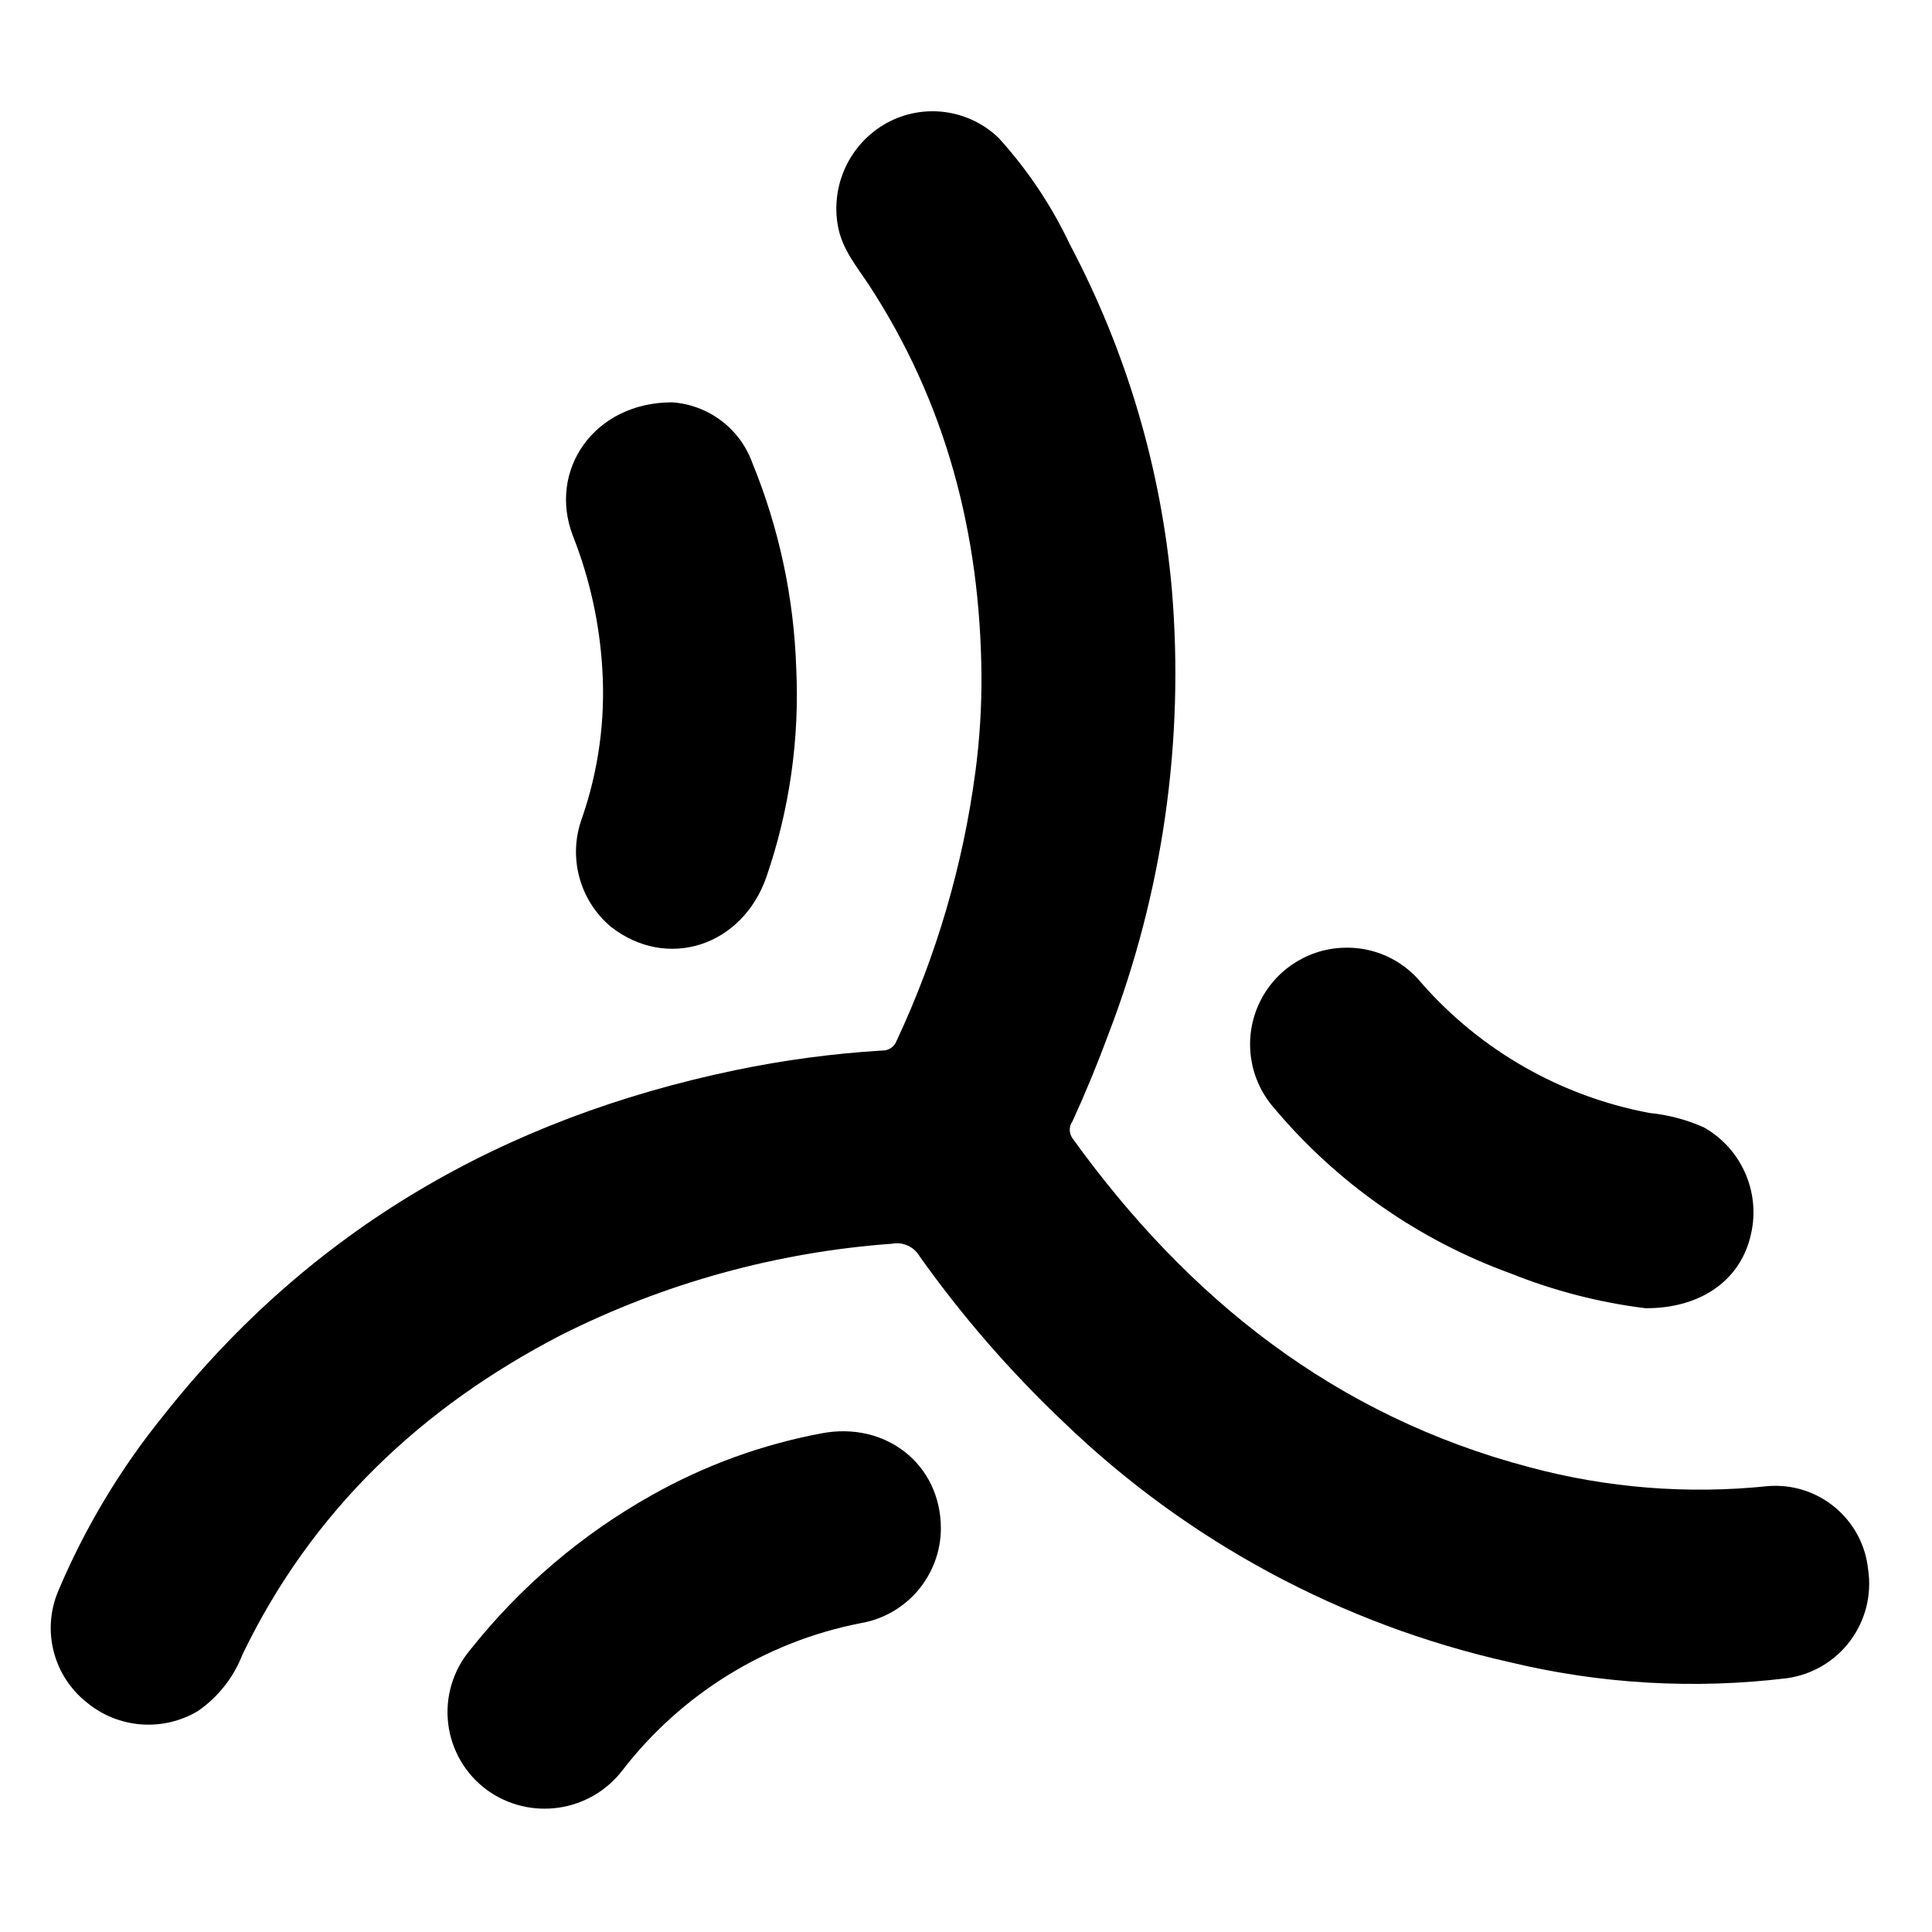
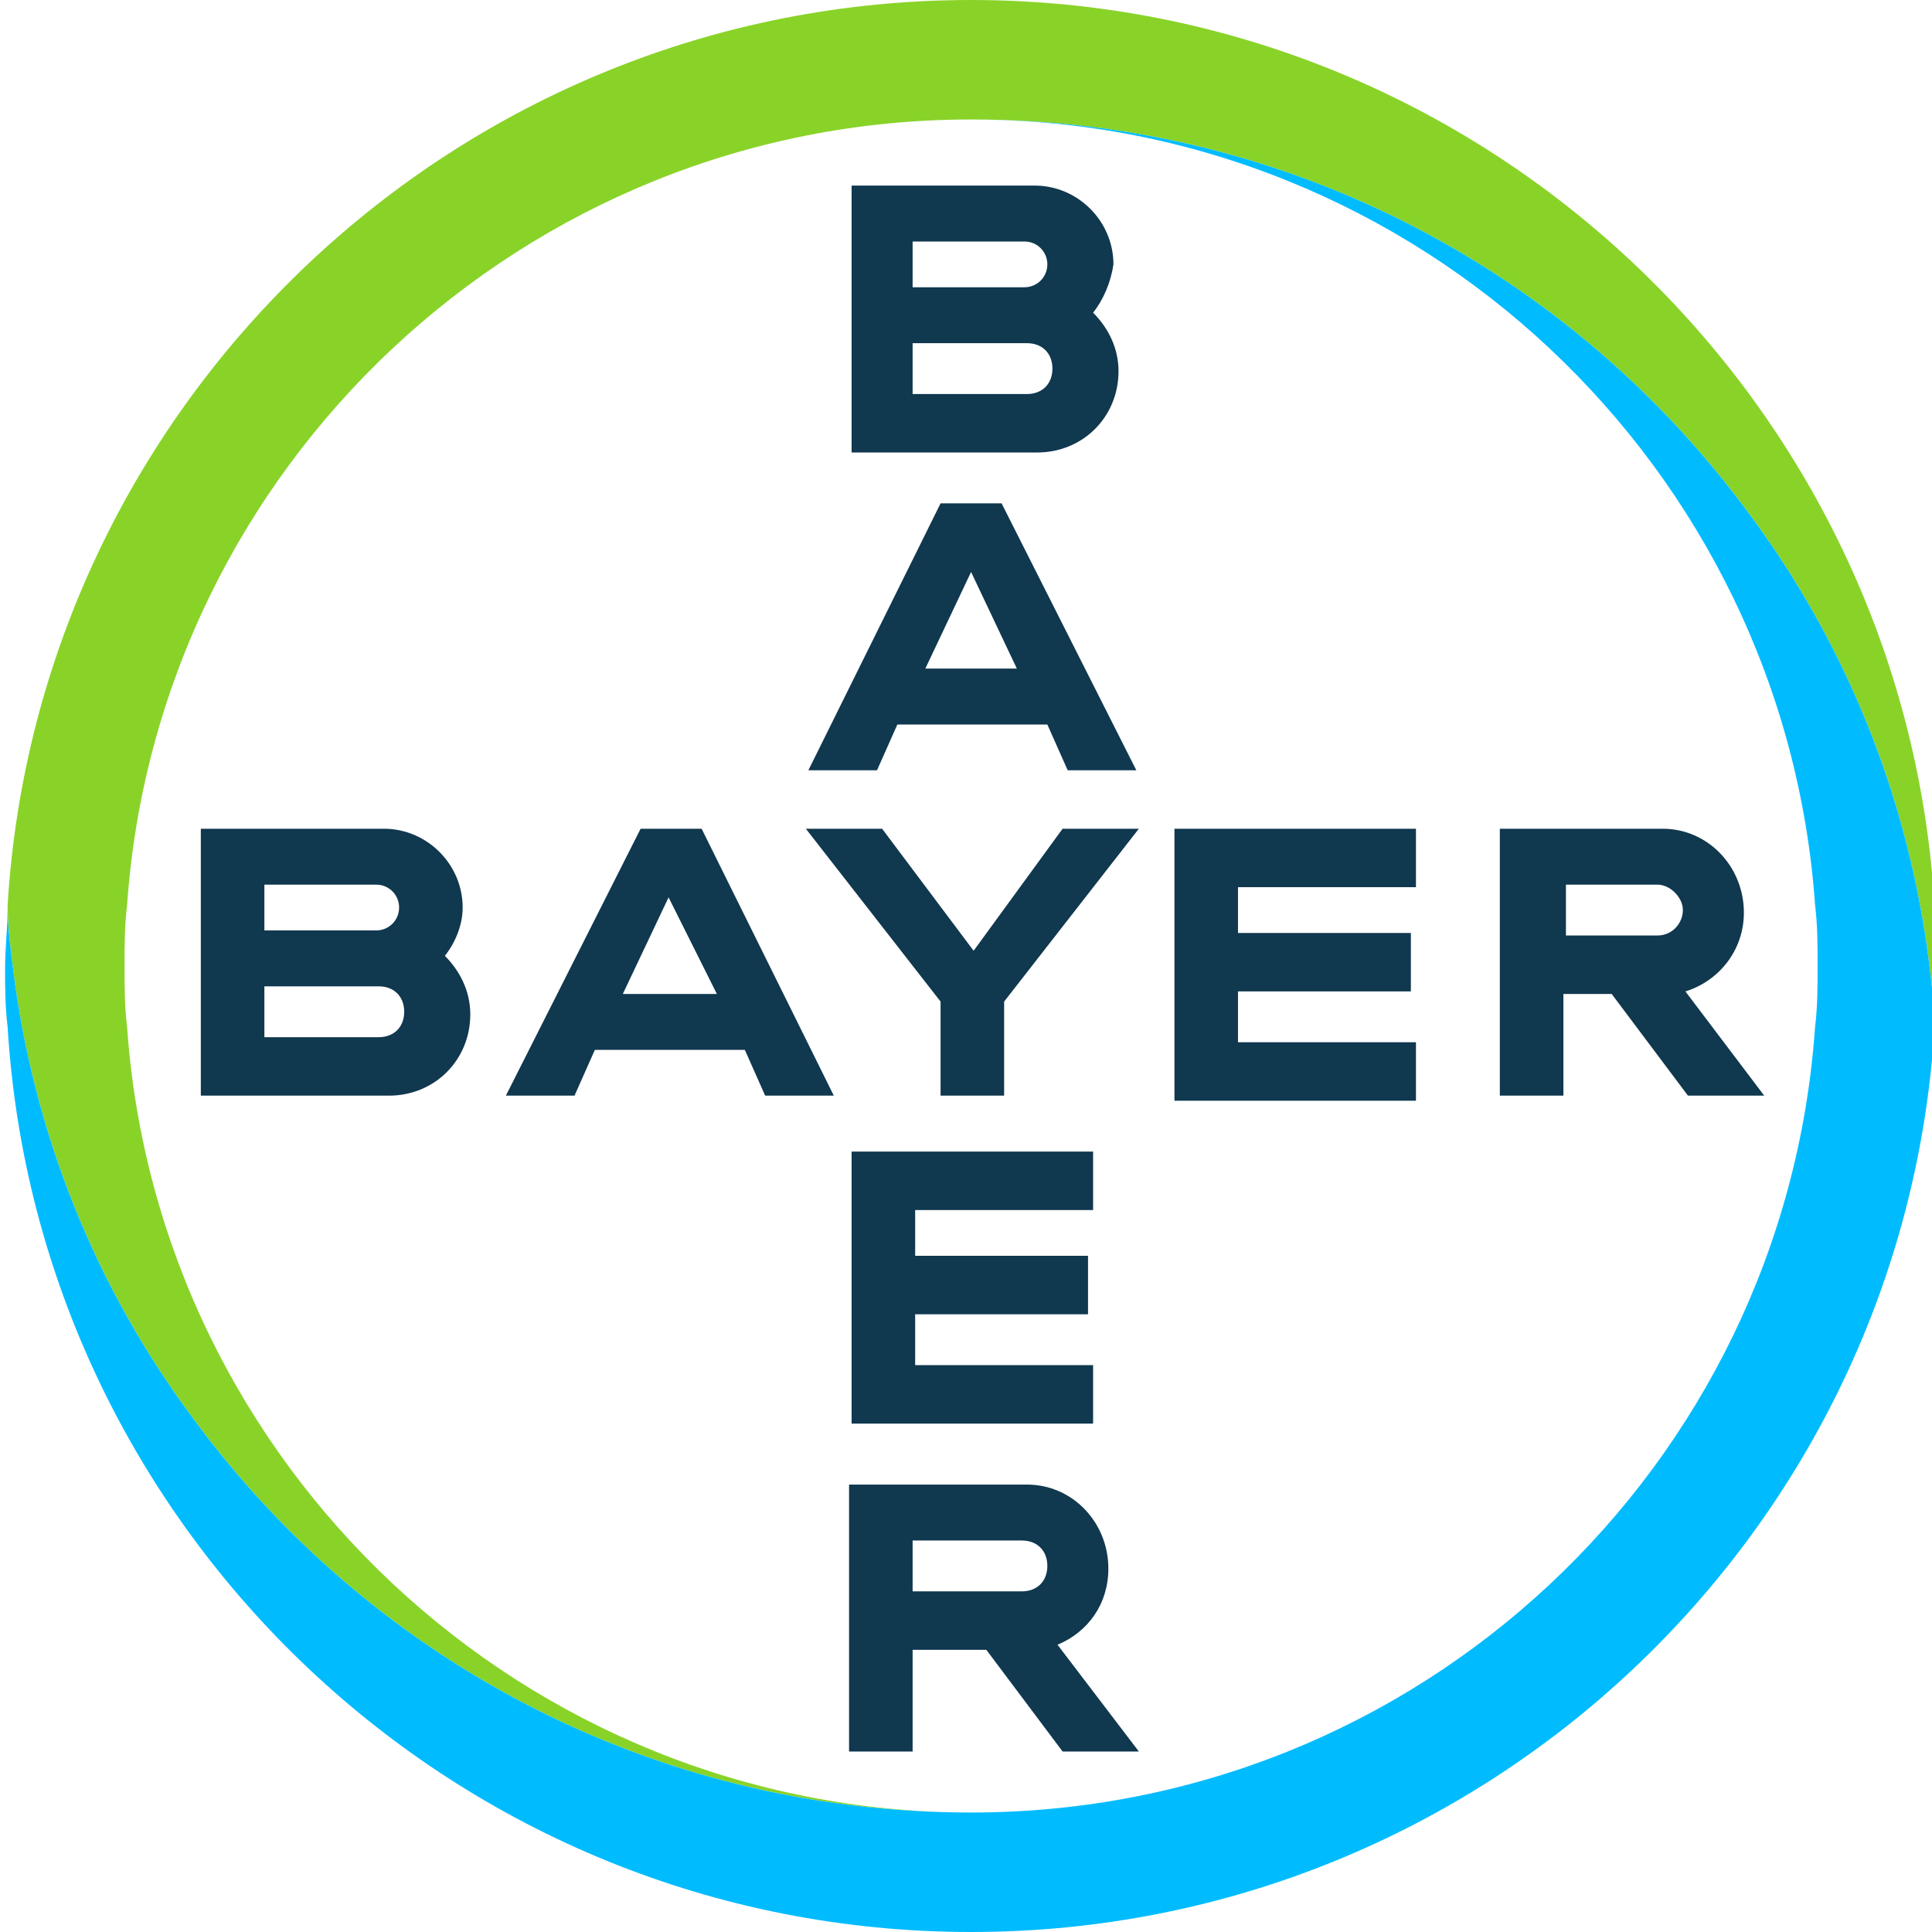
- <svg xmlns="http://www.w3.org/2000/svg" viewBox="0 0 160 160">
-   <path d="M81.28 55.9c-.1-11.67-2.93-22.55-9.37-32.38-1-1.5-2.14-2.86-2.5-4.71a8.1 8.1 0 014-8.61 7.89 7.89 0 019.3 1.23 35.999 35.999 0 015.9 8.83 75.18 75.18 0 018.44 28.58 83.211 83.211 0 01-5.23 36.74 102.983 102.983 0 01-3 7.28 1.2 1.2 0 000 1.41c9.58 13.3 21.76 23 37.85 27.24a54.37 54.37 0 0019.68 1.57 7.72 7.72 0 018.36 6.9 7.903 7.903 0 01-6.7 9 64.744 64.744 0 01-23-1.33 77.68 77.68 0 01-36.93-19.88 93.628 93.628 0 01-11.91-13.71 2.18 2.18 0 00-2.3-1.06 72.744 72.744 0 00-27.38 7.55c-11.6 6-20.67 14.58-26.4 26.45a10.134 10.134 0 01-3.7 4.7 8 8 0 01-9.19-.7 7.86 7.86 0 01-2.36-9.28 60.324 60.324 0 018.72-14.52c12.2-15.43 28.21-24.59 47.32-28.57A85.085 85.085 0 0173.07 87c.524.015 1-.307 1.18-.8a76.06 76.06 0 006.53-22.3c.351-2.652.518-5.325.5-8z" fill="currentColor" />
-   <path d="M136.26 108.34a44.742 44.742 0 01-11.13-2.87 46.108 46.108 0 01-19.66-13.76 8 8 0 015.72-13.22 7.93 7.93 0 016.54 2.93 33.27 33.27 0 0018.87 10.75c1.546.155 3.058.553 4.48 1.18a8.08 8.08 0 013.84 9.21c-.92 3.52-4.13 5.81-8.66 5.78zm-80.6-75.02a7.61 7.61 0 016.64 5 49.139 49.139 0 013.64 17 46.33 46.33 0 01-2.46 17.28c-2 5.77-8.24 7.79-12.89 4.15a8.1 8.1 0 01-2.39-9 31.679 31.679 0 001.68-12.36 35.77 35.77 0 00-2.43-11c-2.1-5.45 1.75-11.07 8.21-11.07zm22.26 93.25a8 8 0 01-6.68 7.86 32.88 32.88 0 00-19.7 12.19 8.13 8.13 0 01-11.21 1.62 8 8 0 01-1.41-11.58A51.043 51.043 0 0154 123.81a45.842 45.842 0 0114-5.1c5.35-1.04 9.91 2.56 9.92 7.86z" fill="currentColor" />
+ <svg xmlns="http://www.w3.org/2000/svg" version="1.1" id="Layer_2" x="0px" y="0px" viewBox="0 0 76 76" style="enable-background:new 0 0 76 76;" xml:space="preserve">
+   <style type="text/css">
+ 	.st0{fill:#10384F;}
+ 	.st1{fill:#89D329;}
+ 	.st2{fill:#00BCFF;}
+ </style>
+   <g id="Bayer_Cross_1_">
+     <path class="st0" d="M35.9,11.3h4.4c0.5,0,0.9-0.4,0.9-0.9c0-0.5-0.4-0.9-0.9-0.9h-4.4V11.3z M35.9,15.5h4.5c0.6,0,1-0.4,1-1   c0-0.6-0.4-1-1-1h-4.5V15.5z M43,12.3c0.6,0.6,1,1.4,1,2.3c0,1.8-1.4,3.2-3.2,3.2h-7.3V7.3l7.2,0c1.7,0,3.1,1.4,3.1,3.1   C43.7,11.1,43.4,11.8,43,12.3z M44.7,30.3H42l-0.8-1.8h-5.9l-0.8,1.8h-2.7L37,19.8h2.4L44.7,30.3z M38.2,22.5l-1.8,3.8H40   L38.2,22.5z M41.8,32.6h3l-5.3,6.8v3.7h-2.5v-3.7l-5.3-6.8h3l3.6,4.8L41.8,32.6z M55.7,32.6v2.3h-7v1.8l6.8,0v2.3h-6.8v2h7v2.3   h-9.5V32.6H55.7z M63.4,39.1h-1.9v4h-2.5V32.6h6.4c1.8,0,3.2,1.5,3.2,3.3c0,1.5-1,2.7-2.3,3.1l3.1,4.1h-3L63.4,39.1z M65.2,34.8   h-3.6v2h3.6c0.6,0,1-0.5,1-1C66.2,35.3,65.7,34.8,65.2,34.8z M32.8,43.1h-2.7l-0.8-1.8h-5.9l-0.8,1.8h-2.7l5.3-10.5h2.4L32.8,43.1z    M26.3,35.3l-1.8,3.8h3.7L26.3,35.3z M10.4,36.6h4.4c0.5,0,0.9-0.4,0.9-0.9c0-0.5-0.4-0.9-0.9-0.9l-4.4,0V36.6z M10.4,40.8h4.5   c0.6,0,1-0.4,1-1c0-0.6-0.4-1-1-1h-4.5V40.8z M17.5,37.6c0.6,0.6,1,1.4,1,2.3c0,1.8-1.4,3.2-3.2,3.2H7.9V32.6h7.2   c1.7,0,3.1,1.4,3.1,3.1C18.2,36.4,17.9,37.1,17.5,37.6z M43,45.3v2.3h-7v1.8l6.8,0v2.3h-6.8v2h7v2.3h-9.5V45.3H43z M41.2,61.6   c0-0.6-0.4-1-1-1h-4.3v2h4.3C40.8,62.6,41.2,62.2,41.2,61.6z M33.4,68.9V58.4h7c1.8,0,3.2,1.5,3.2,3.3c0,1.4-0.8,2.5-2,3l3.2,4.2   h-3l-3-4h-2.9v4H33.4z" />
+     <path class="st1" d="M76.1,35.6C74.9,15.8,58.4,0,38.2,0C18,0,1.5,15.8,0.3,35.6c0,0.8,0.1,1.6,0.2,2.4c0.8,6.6,3.3,12.7,7.1,17.8   c6.9,9.4,18,15.5,30.6,15.5c-17.6,0-32-13.7-33.2-30.9c-0.1-0.8-0.1-1.6-0.1-2.4c0-0.8,0-1.6,0.1-2.4C6.2,18.4,20.6,4.7,38.2,4.7   c12.6,0,23.7,6.1,30.6,15.5c3.8,5.1,6.3,11.2,7.1,17.8c0.1,0.8,0.2,1.6,0.2,2.3c0-0.8,0.1-1.6,0.1-2.4   C76.2,37.2,76.2,36.4,76.1,35.6" />
+     <path class="st2" d="M0.3,40.4C1.5,60.2,18,76,38.2,76c20.2,0,36.7-15.8,37.9-35.6c0-0.8-0.1-1.6-0.2-2.4   c-0.8-6.6-3.3-12.7-7.1-17.8c-6.9-9.4-18-15.5-30.6-15.5c17.6,0,32,13.7,33.2,30.9c0.1,0.8,0.1,1.6,0.1,2.4c0,0.8,0,1.6-0.1,2.4   c-1.2,17.3-15.6,30.9-33.2,30.9c-12.6,0-23.7-6.1-30.6-15.5C3.8,50.7,1.3,44.6,0.5,38c-0.1-0.8-0.2-1.6-0.2-2.3   c0,0.8-0.1,1.6-0.1,2.4C0.2,38.8,0.2,39.6,0.3,40.4" />
+   </g>
</svg>
